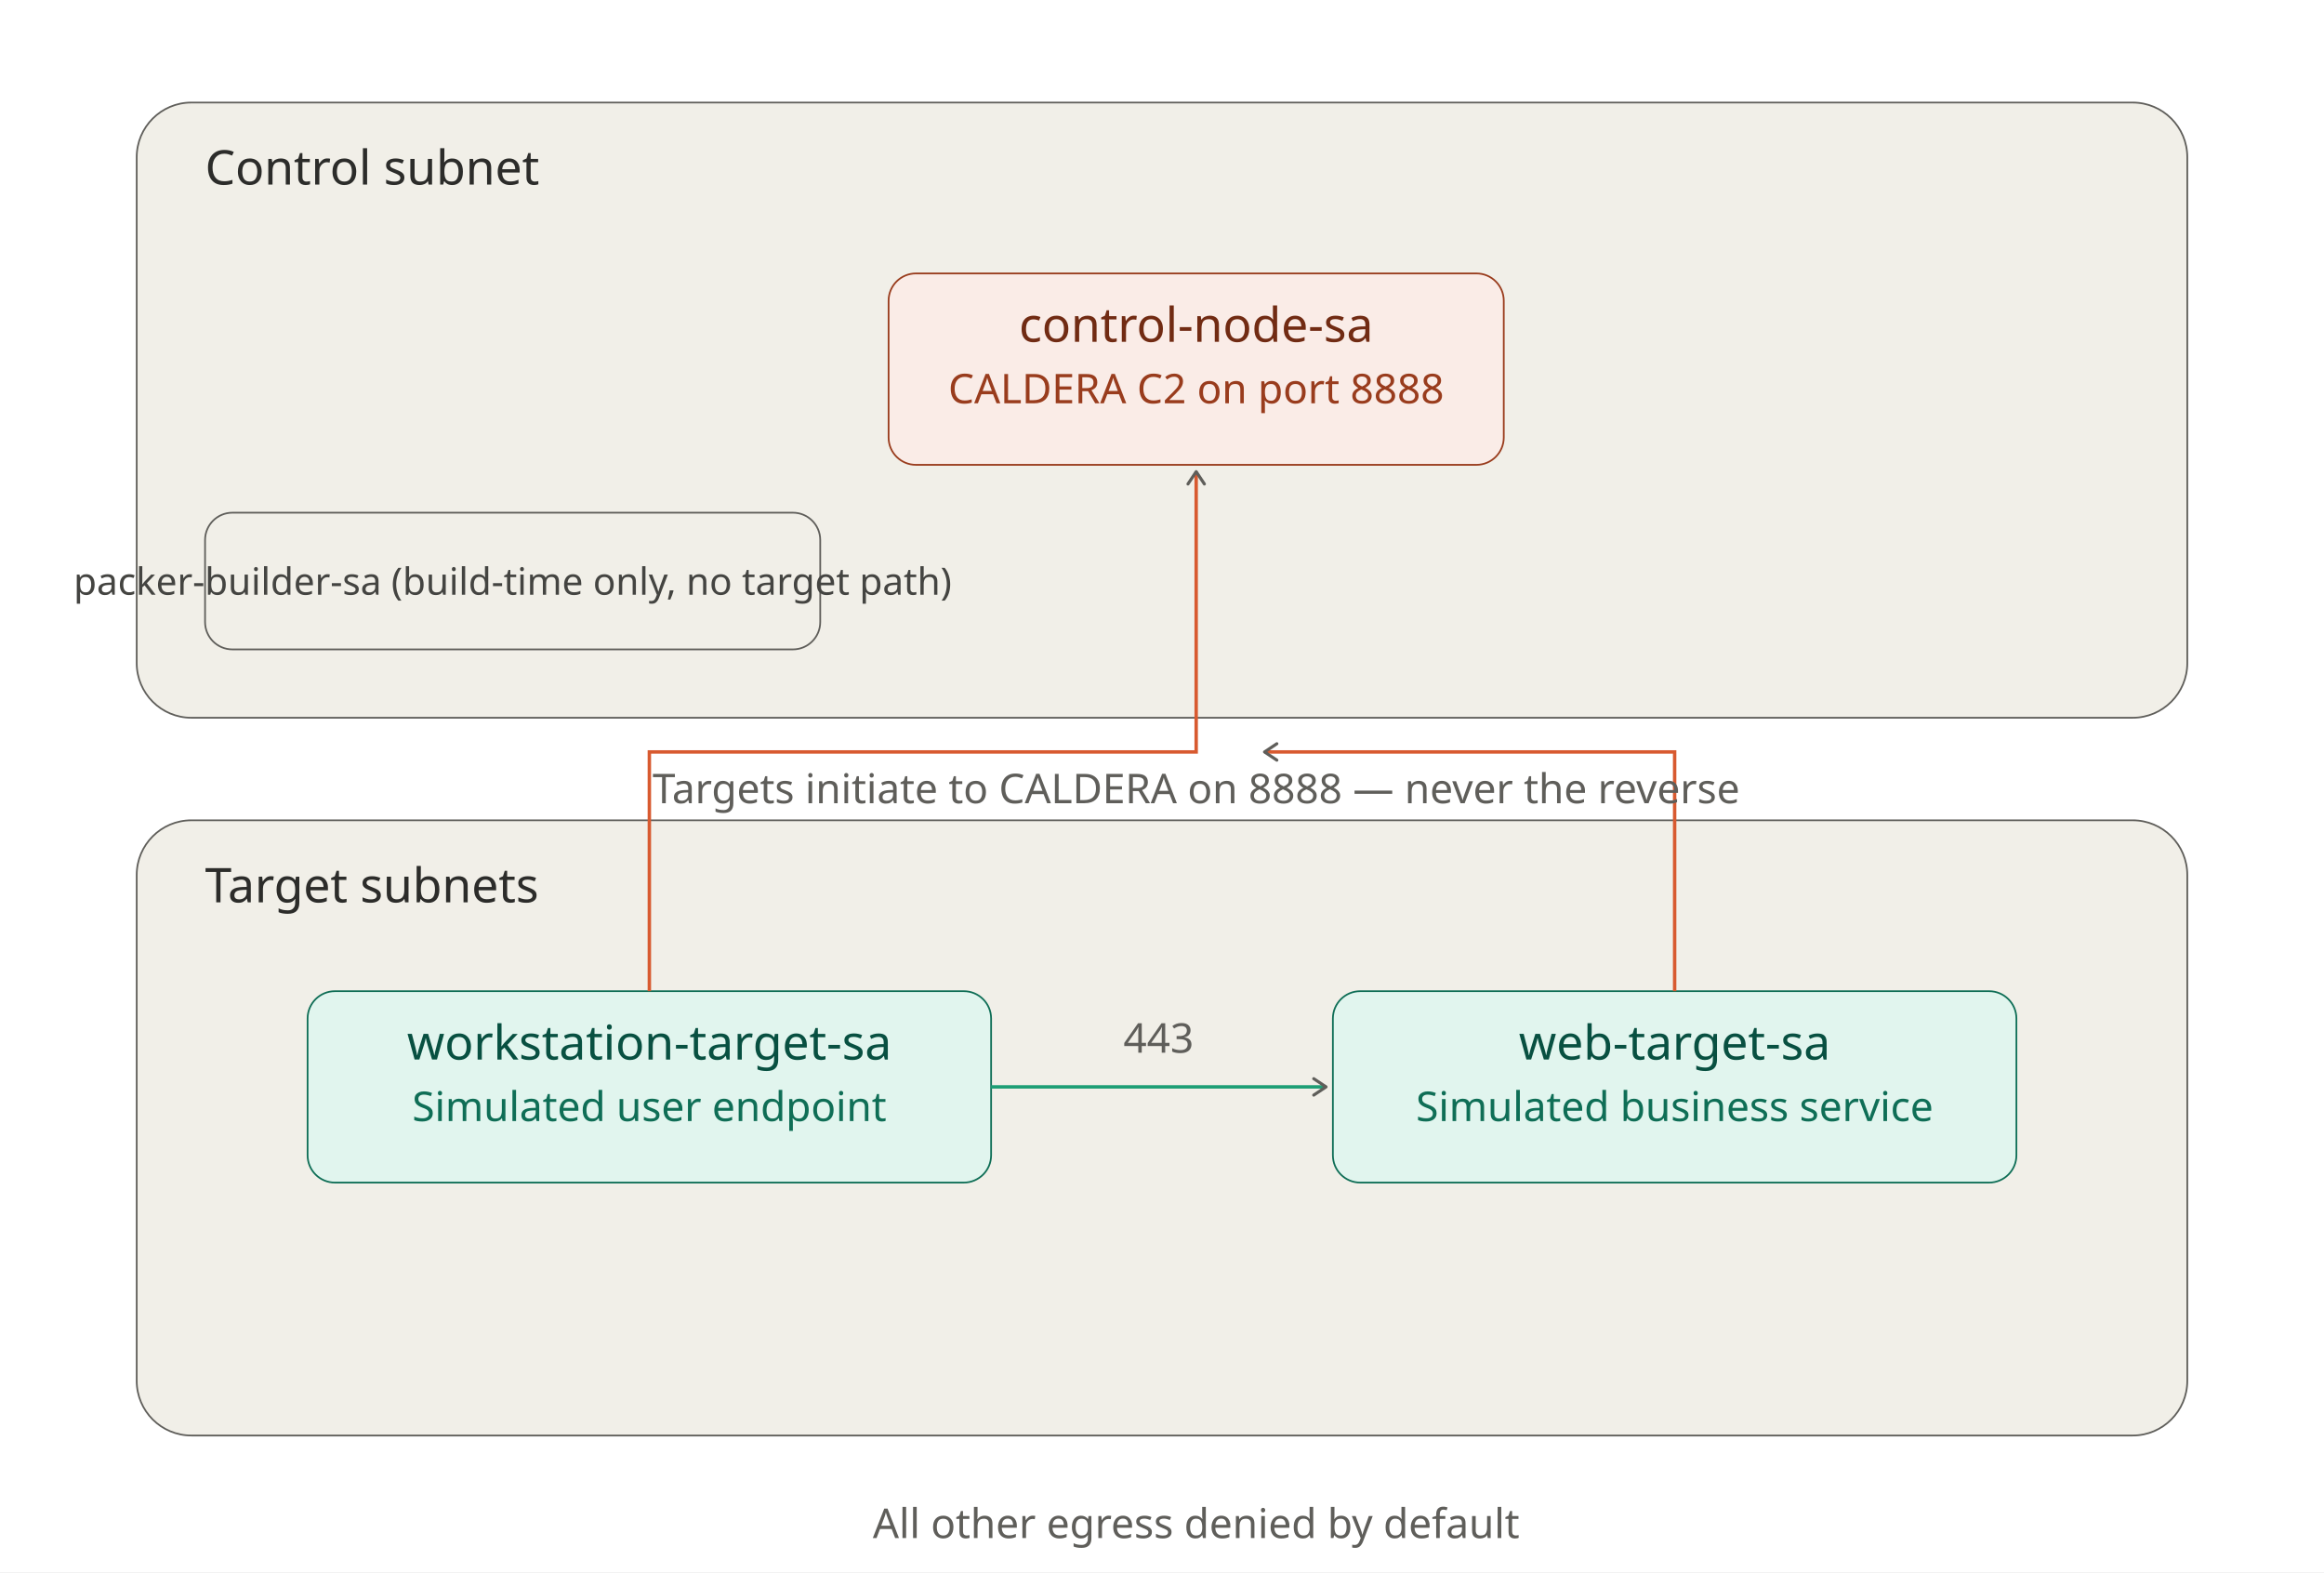
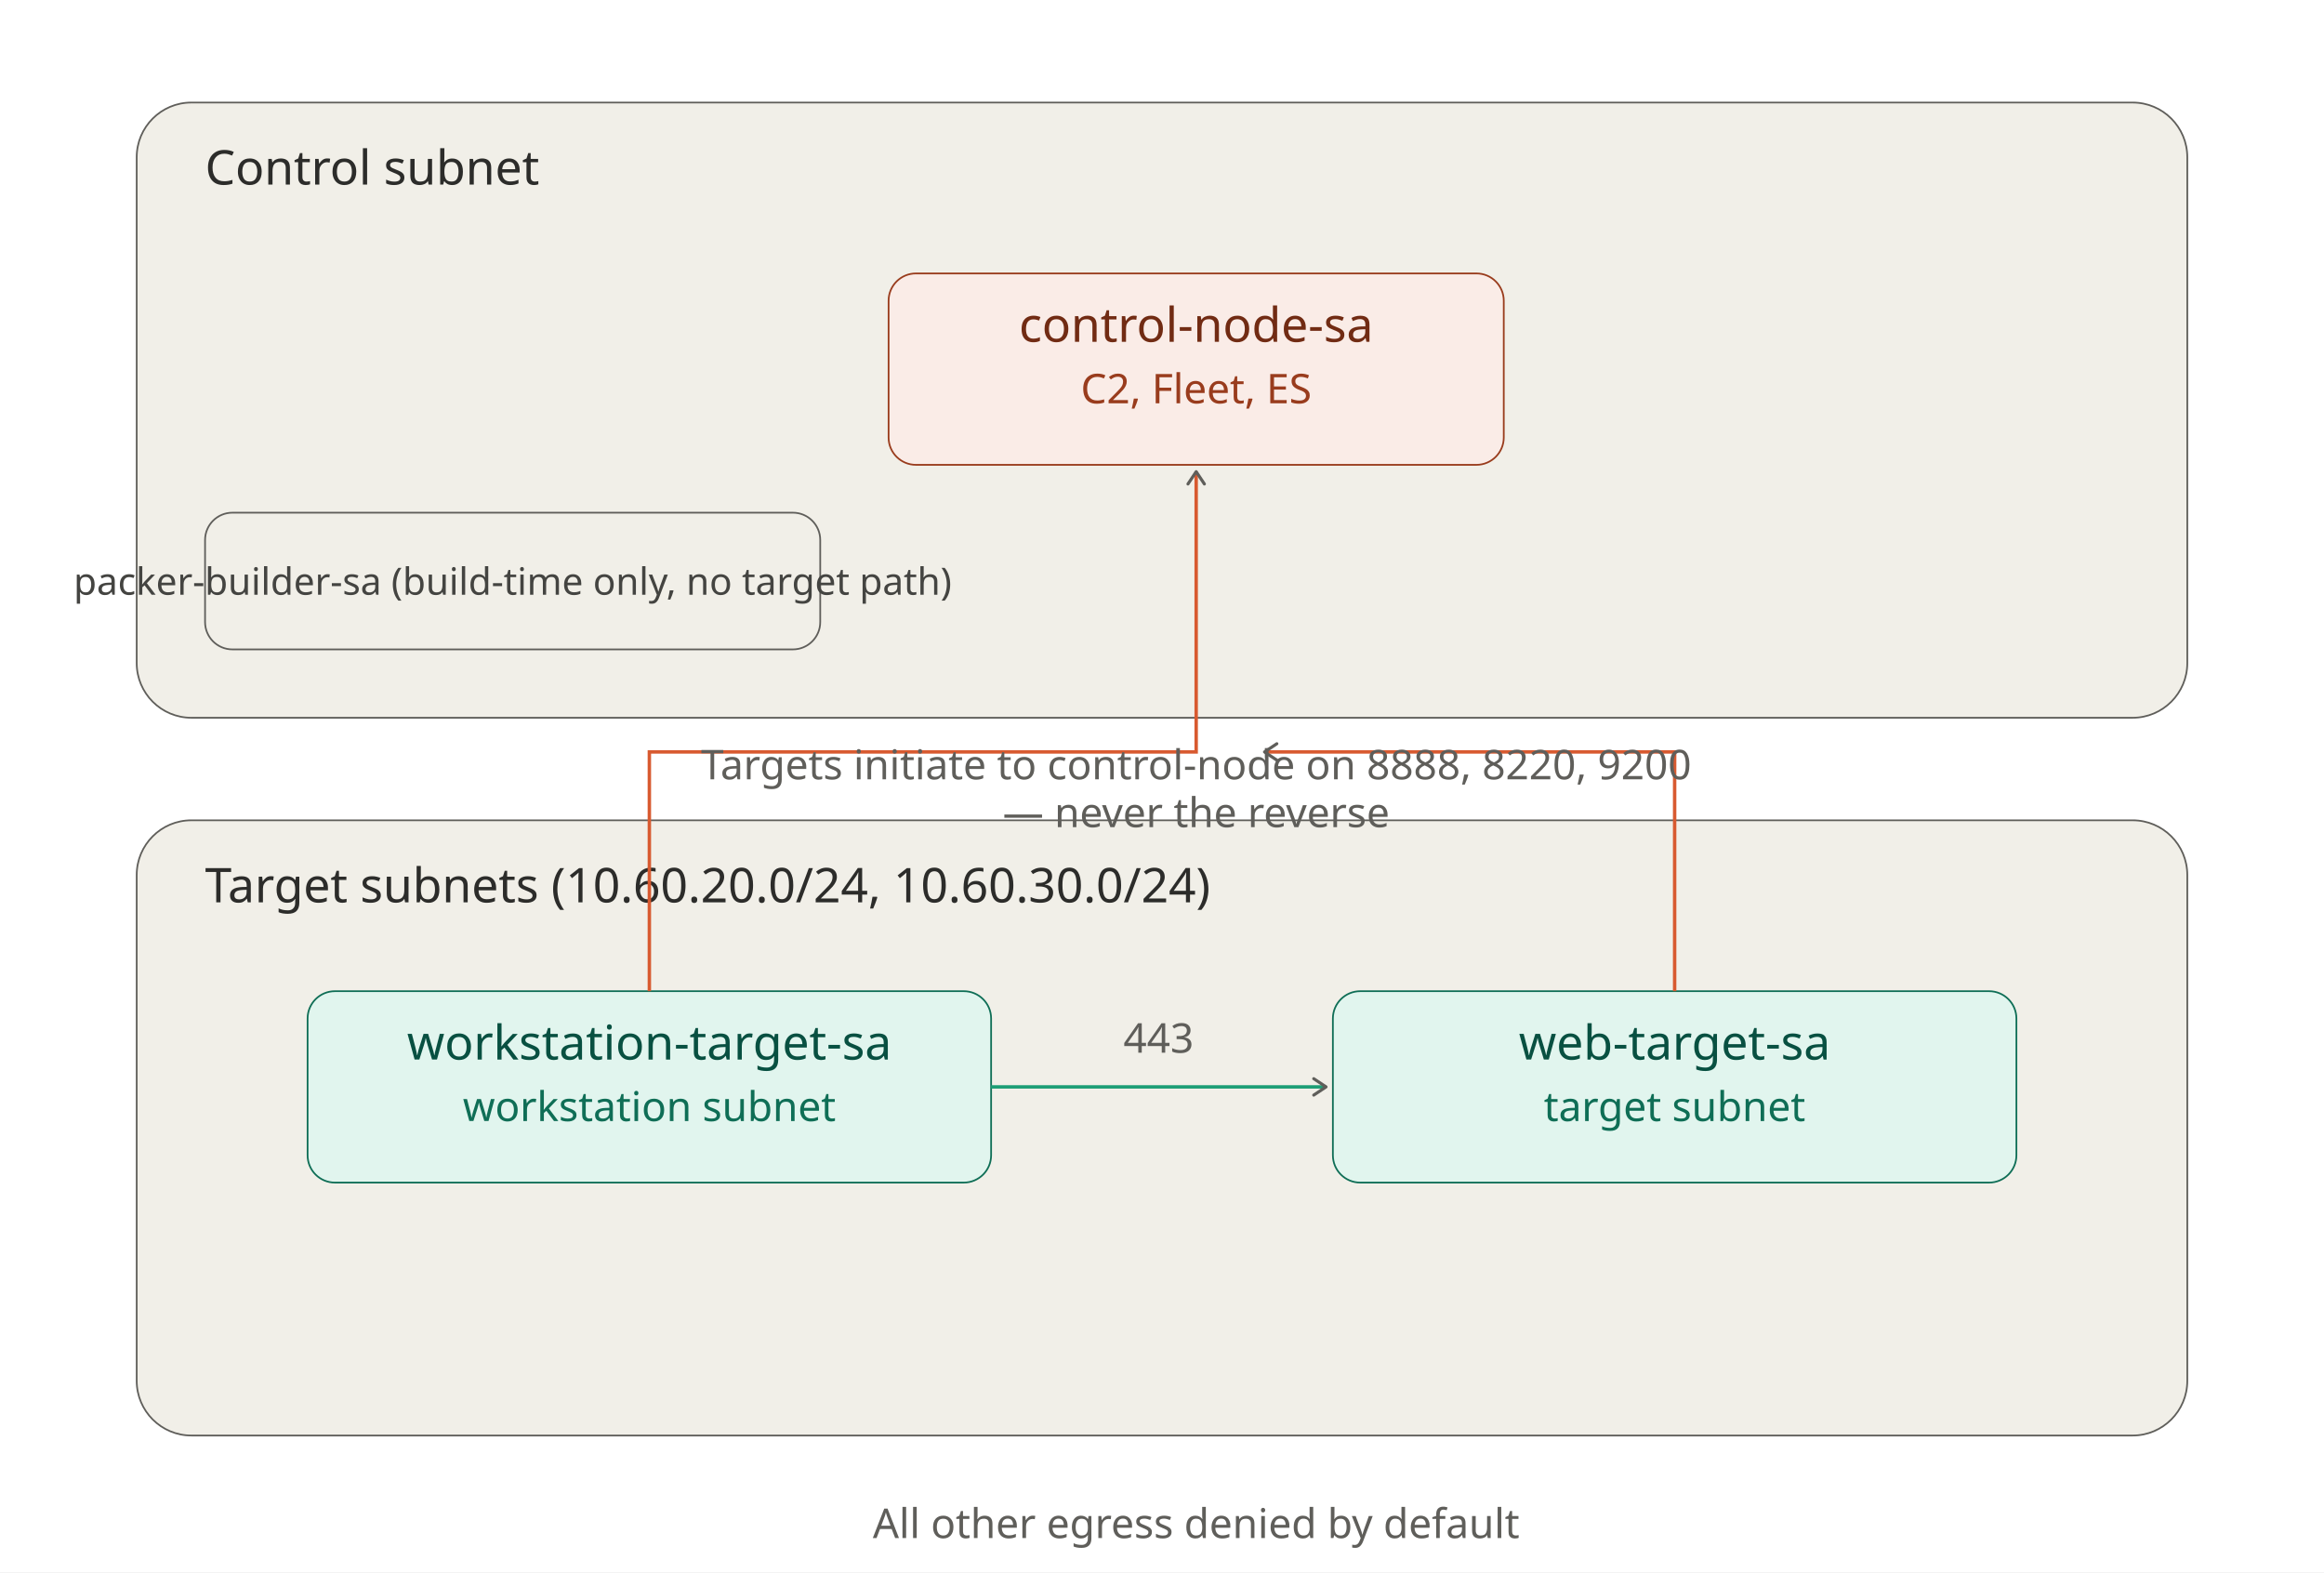
<svg xmlns="http://www.w3.org/2000/svg" width="680" height="460" viewBox="0 0 680 460" role="img">
  <defs>
    <marker id="arrow" viewBox="0 0 10 10" refX="8" refY="5" markerWidth="6" markerHeight="6" orient="auto-start-reverse">
      <path d="M2 1L8 5L2 9" fill="none" stroke="#5F5E5A" stroke-width="1.5" stroke-linecap="round" stroke-linejoin="round" />
    </marker>
  </defs>
  <rect width="680" height="460" fill="#ffffff" />
  <g>
    <rect x="40" y="30" width="600" height="180" rx="16" fill="#F1EFE8" stroke="#5F5E5A" stroke-width="0.5" />
    <text x="60" y="54" font-family="sans-serif" font-size="14" font-weight="500" fill="#2C2C2A">Control subnet</text>
  </g>
  <g>
    <rect x="40" y="240" width="600" height="180" rx="16" fill="#F1EFE8" stroke="#5F5E5A" stroke-width="0.5" />
-     <text x="60" y="264" font-family="sans-serif" font-size="14" font-weight="500" fill="#2C2C2A">Target subnets</text>
+     <text x="60" y="264" font-family="sans-serif" font-size="14" font-weight="500" fill="#2C2C2A">Target subnets (10.60.20.0/24, 10.60.30.0/24)</text>
  </g>
  <g>
    <rect x="260" y="80" width="180" height="56" rx="8" fill="#FAECE7" stroke="#993C1D" stroke-width="0.5" />
    <text x="350" y="100" text-anchor="middle" font-family="sans-serif" font-size="14" font-weight="500" fill="#712B13">control-node-sa</text>
-     <text x="350" y="118" text-anchor="middle" font-family="sans-serif" font-size="12" fill="#993C1D">CALDERA C2 on port 8888</text>
+     <text x="350" y="118" text-anchor="middle" font-family="sans-serif" font-size="12" fill="#993C1D">C2, Fleet, ES</text>
  </g>
  <g>
    <rect x="60" y="150" width="180" height="40" rx="8" fill="#F1EFE8" stroke="#5F5E5A" stroke-width="0.5" />
    <text x="150" y="174" text-anchor="middle" font-family="sans-serif" font-size="11" fill="#444441">packer-builder-sa (build-time only, no target path)</text>
  </g>
  <g>
    <rect x="90" y="290" width="200" height="56" rx="8" fill="#E1F5EE" stroke="#0F6E56" stroke-width="0.5" />
    <text x="190" y="310" text-anchor="middle" font-family="sans-serif" font-size="14" font-weight="500" fill="#085041">workstation-target-sa</text>
-     <text x="190" y="328" text-anchor="middle" font-family="sans-serif" font-size="12" fill="#0F6E56">Simulated user endpoint</text>
+     <text x="190" y="328" text-anchor="middle" font-family="sans-serif" font-size="12" fill="#0F6E56">workstation subnet</text>
  </g>
  <g>
    <rect x="390" y="290" width="200" height="56" rx="8" fill="#E1F5EE" stroke="#0F6E56" stroke-width="0.5" />
    <text x="490" y="310" text-anchor="middle" font-family="sans-serif" font-size="14" font-weight="500" fill="#085041">web-target-sa</text>
-     <text x="490" y="328" text-anchor="middle" font-family="sans-serif" font-size="12" fill="#0F6E56">Simulated business service</text>
+     <text x="490" y="328" text-anchor="middle" font-family="sans-serif" font-size="12" fill="#0F6E56">target subnet</text>
  </g>
  <line x1="290" y1="318" x2="388" y2="318" stroke="#1D9E75" stroke-width="1" marker-end="url(#arrow)" />
  <text x="339" y="308" text-anchor="middle" font-family="sans-serif" font-size="12" fill="#5F5E5A">443</text>
  <path d="M190 290 L190 220 L350 220 L350 138" fill="none" stroke="#D85A30" stroke-width="1" marker-end="url(#arrow)" />
  <path d="M490 290 L490 220 L370 220" fill="none" stroke="#D85A30" stroke-width="1" marker-end="url(#arrow)" />
-   <text x="350" y="235" text-anchor="middle" font-family="sans-serif" font-size="12" fill="#5F5E5A">Targets initiate to CALDERA on 8888 — never the reverse</text>
+   <text x="350" y="228" text-anchor="middle" font-family="sans-serif" font-size="12" fill="#5F5E5A">Targets initiate to control-node on 8888, 8220, 9200</text>
+   <text x="350" y="242" text-anchor="middle" font-family="sans-serif" font-size="12" fill="#5F5E5A">— never the reverse</text>
  <text x="350" y="450" text-anchor="middle" font-family="sans-serif" font-size="12" fill="#5F5E5A">All other egress denied by default</text>
</svg>
